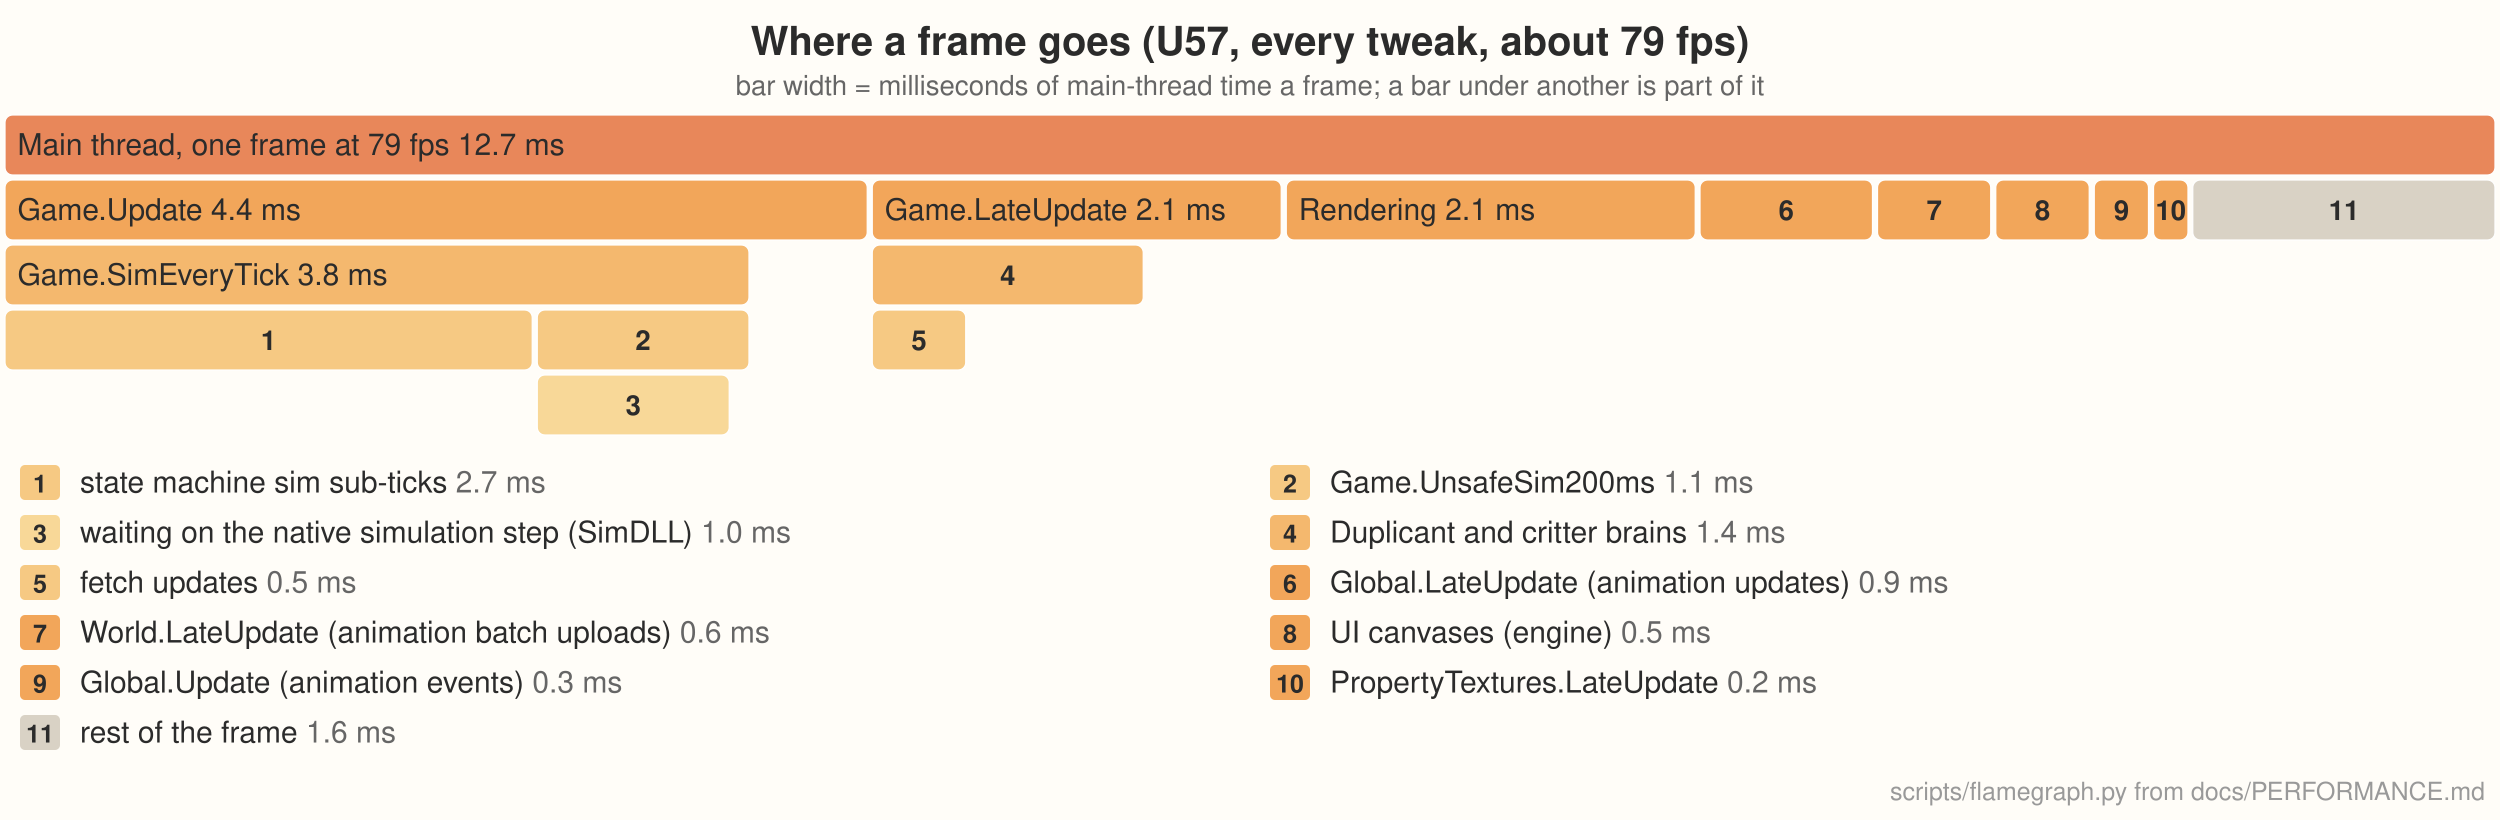
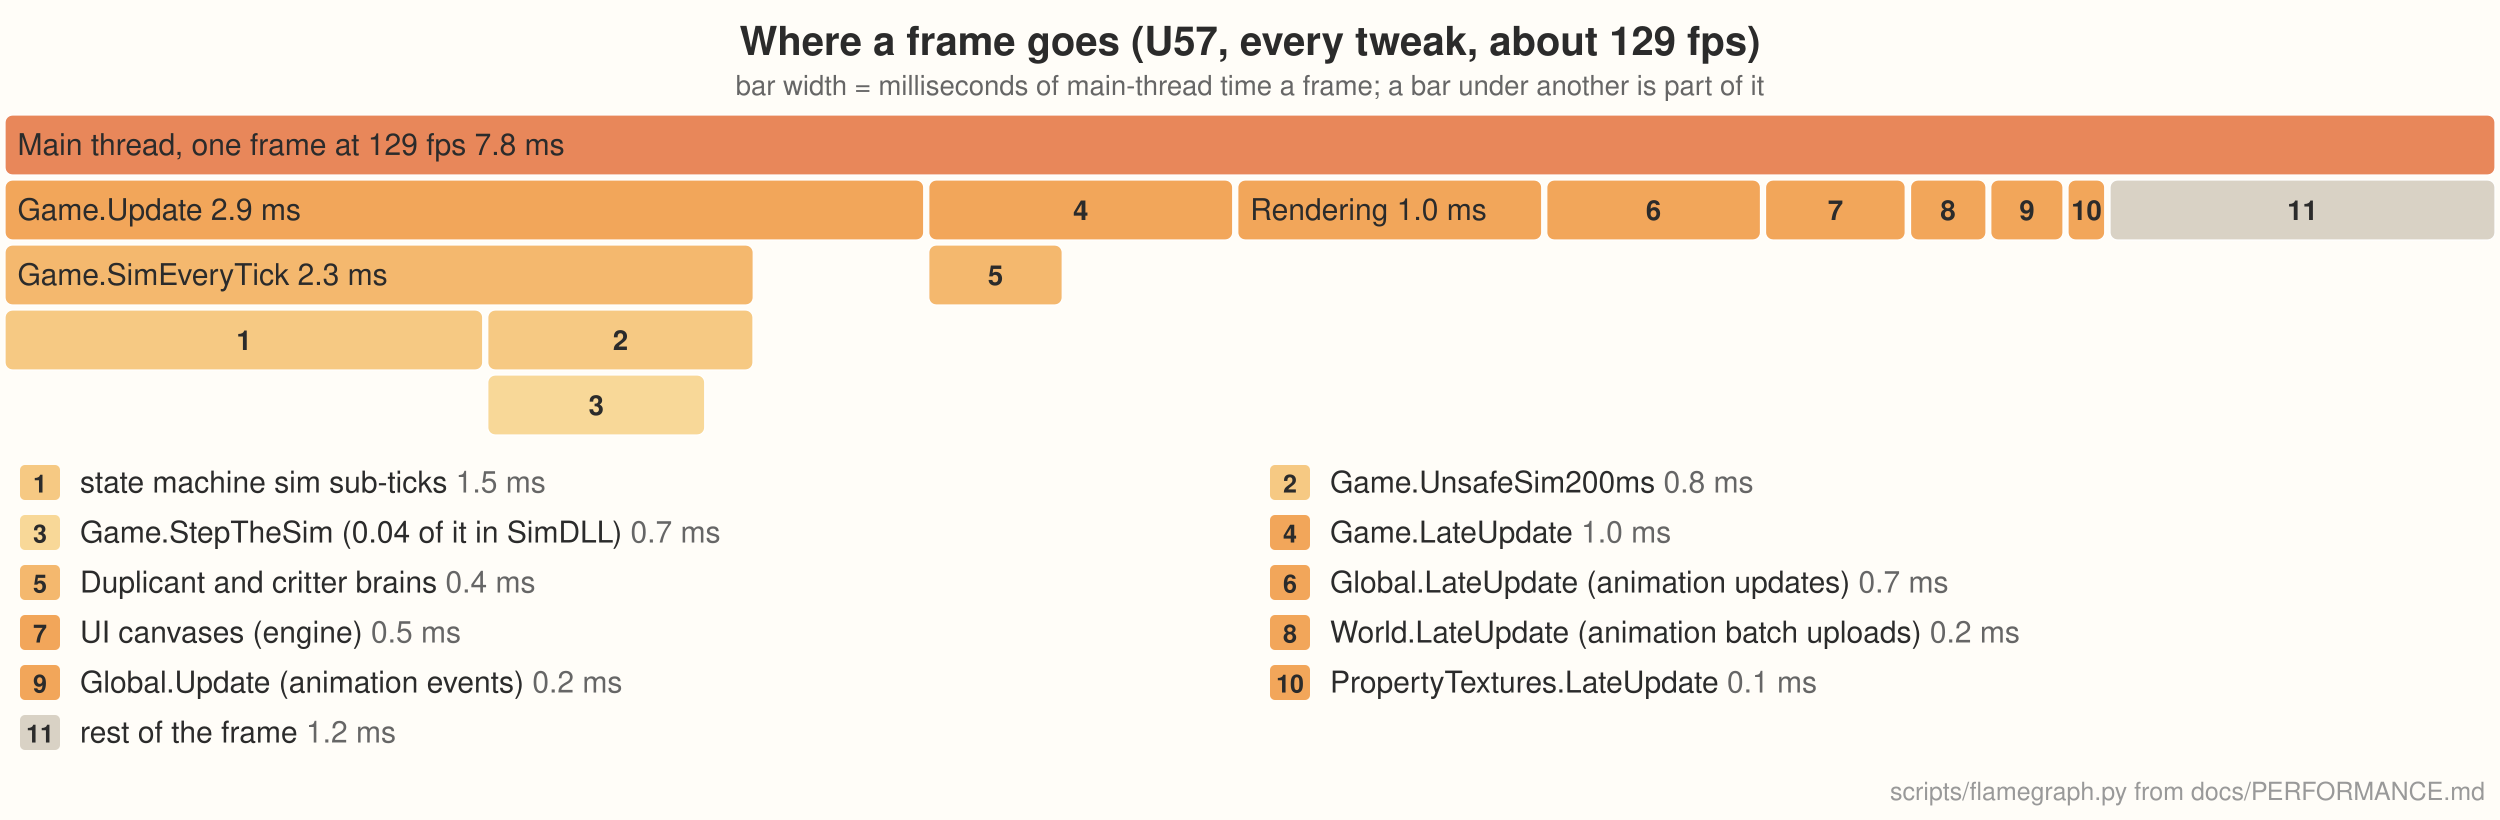
<svg xmlns="http://www.w3.org/2000/svg" width="1000" height="328" viewBox="0 0 1000 328" font-family="Segoe UI, Helvetica, Arial, sans-serif">
  <rect width="1000" height="328" fill="#fffdf8" />
-   <text x="500.0" y="22" text-anchor="middle" font-size="16" font-weight="600" fill="#2b2b2b">Where a frame goes (U57, every tweak, about 79 fps)</text>
+   <text x="500.0" y="22" text-anchor="middle" font-size="16" font-weight="600" fill="#2b2b2b">Where a frame goes (U57, every tweak, about 129 fps)</text>
  <text x="500.0" y="38" text-anchor="middle" font-size="11" fill="#666">bar width = milliseconds of main-thread time a frame; a bar under another is part of it</text>
  <g>
    <rect x="2.0" y="46" width="996.0" height="24" rx="3" fill="#e8875a" stroke="#ffffff" stroke-width="0.5" />
-     <text x="7.0" y="62.0" font-size="12" fill="#2b2b2b">Main thread, one frame at 79 fps 12.7 ms</text>
+     <text x="7.0" y="62.0" font-size="12" fill="#2b2b2b">Main thread, one frame at 129 fps 7.8 ms</text>
  </g>
  <g>
-     <rect x="2.0" y="72" width="344.9" height="24" rx="3" fill="#f2a65a" stroke="#ffffff" stroke-width="0.5" />
-     <text x="7.0" y="88.0" font-size="12" fill="#2b2b2b">Game.Update 4.4 ms</text>
+     <rect x="2.0" y="72" width="367.5" height="24" rx="3" fill="#f2a65a" stroke="#ffffff" stroke-width="0.5" />
+     <text x="7.0" y="88.0" font-size="12" fill="#2b2b2b">Game.Update 2.9 ms</text>
  </g>
  <g>
-     <rect x="2.0" y="98" width="297.6" height="24" rx="3" fill="#f4b86e" stroke="#ffffff" stroke-width="0.5" />
-     <text x="7.0" y="114.0" font-size="12" fill="#2b2b2b">Game.SimEveryTick 3.8 ms</text>
+     <rect x="2.0" y="98" width="299.3" height="24" rx="3" fill="#f4b86e" stroke="#ffffff" stroke-width="0.5" />
+     <text x="7.0" y="114.0" font-size="12" fill="#2b2b2b">Game.SimEveryTick 2.3 ms</text>
  </g>
  <g>
-     <rect x="2.0" y="124" width="210.9" height="24" rx="3" fill="#f6c983" stroke="#ffffff" stroke-width="0.5" />
-     <text x="107.4" y="140.0" text-anchor="middle" font-size="11" font-weight="600" fill="#2b2b2b">1</text>
+     <rect x="2.0" y="124" width="191.1" height="24" rx="3" fill="#f6c983" stroke="#ffffff" stroke-width="0.5" />
+     <text x="97.6" y="140.0" text-anchor="middle" font-size="11" font-weight="600" fill="#2b2b2b">1</text>
  </g>
  <g>
-     <rect x="214.9" y="124" width="84.7" height="24" rx="3" fill="#f6c983" stroke="#ffffff" stroke-width="0.5" />
-     <text x="257.2" y="140.0" text-anchor="middle" font-size="11" font-weight="600" fill="#2b2b2b">2</text>
+     <rect x="195.1" y="124" width="106.1" height="24" rx="3" fill="#f6c983" stroke="#ffffff" stroke-width="0.5" />
+     <text x="248.2" y="140.0" text-anchor="middle" font-size="11" font-weight="600" fill="#2b2b2b">2</text>
  </g>
  <g>
-     <rect x="214.9" y="150" width="76.8" height="24" rx="3" fill="#f8d898" stroke="#ffffff" stroke-width="0.5" />
-     <text x="253.3" y="166.0" text-anchor="middle" font-size="11" font-weight="600" fill="#2b2b2b">3</text>
+     <rect x="195.1" y="150" width="86.8" height="24" rx="3" fill="#f8d898" stroke="#ffffff" stroke-width="0.5" />
+     <text x="238.5" y="166.0" text-anchor="middle" font-size="11" font-weight="600" fill="#2b2b2b">3</text>
  </g>
  <g>
-     <rect x="348.9" y="72" width="163.6" height="24" rx="3" fill="#f2a65a" stroke="#ffffff" stroke-width="0.5" />
-     <text x="353.9" y="88.0" font-size="12" fill="#2b2b2b">Game.LateUpdate 2.1 ms</text>
+     <rect x="371.5" y="72" width="121.6" height="24" rx="3" fill="#f2a65a" stroke="#ffffff" stroke-width="0.5" />
+     <text x="432.3" y="88.0" text-anchor="middle" font-size="11" font-weight="600" fill="#2b2b2b">4</text>
  </g>
  <g>
-     <rect x="348.9" y="98" width="108.4" height="24" rx="3" fill="#f4b86e" stroke="#ffffff" stroke-width="0.5" />
-     <text x="403.1" y="114.0" text-anchor="middle" font-size="11" font-weight="600" fill="#2b2b2b">4</text>
+     <rect x="371.5" y="98" width="53.4" height="24" rx="3" fill="#f4b86e" stroke="#ffffff" stroke-width="0.5" />
+     <text x="398.2" y="114.0" text-anchor="middle" font-size="11" font-weight="600" fill="#2b2b2b">5</text>
  </g>
  <g>
-     <rect x="348.9" y="124" width="37.4" height="24" rx="3" fill="#f6c983" stroke="#ffffff" stroke-width="0.5" />
-     <text x="367.6" y="140.0" text-anchor="middle" font-size="11" font-weight="600" fill="#2b2b2b">5</text>
+     <rect x="495.1" y="72" width="121.6" height="24" rx="3" fill="#f2a65a" stroke="#ffffff" stroke-width="0.5" />
+     <text x="500.1" y="88.0" font-size="12" fill="#2b2b2b">Rendering 1.0 ms</text>
  </g>
  <g>
-     <rect x="514.5" y="72" width="163.6" height="24" rx="3" fill="#f2a65a" stroke="#ffffff" stroke-width="0.5" />
-     <text x="519.5" y="88.0" font-size="12" fill="#2b2b2b">Rendering 2.1 ms</text>
+     <rect x="618.7" y="72" width="85.5" height="24" rx="3" fill="#f2a65a" stroke="#ffffff" stroke-width="0.5" />
+     <text x="661.4" y="88.0" text-anchor="middle" font-size="11" font-weight="600" fill="#2b2b2b">6</text>
  </g>
  <g>
-     <rect x="680.0" y="72" width="69.0" height="24" rx="3" fill="#f2a65a" stroke="#ffffff" stroke-width="0.5" />
-     <text x="714.5" y="88.0" text-anchor="middle" font-size="11" font-weight="600" fill="#2b2b2b">6</text>
+     <rect x="706.2" y="72" width="55.9" height="24" rx="3" fill="#f2a65a" stroke="#ffffff" stroke-width="0.5" />
+     <text x="734.2" y="88.0" text-anchor="middle" font-size="11" font-weight="600" fill="#2b2b2b">7</text>
  </g>
  <g>
-     <rect x="751.0" y="72" width="45.3" height="24" rx="3" fill="#f2a65a" stroke="#ffffff" stroke-width="0.5" />
-     <text x="773.7" y="88.0" text-anchor="middle" font-size="11" font-weight="600" fill="#2b2b2b">7</text>
+     <rect x="764.2" y="72" width="30.2" height="24" rx="3" fill="#f2a65a" stroke="#ffffff" stroke-width="0.5" />
+     <text x="779.2" y="88.0" text-anchor="middle" font-size="11" font-weight="600" fill="#2b2b2b">8</text>
  </g>
  <g>
-     <rect x="798.3" y="72" width="37.4" height="24" rx="3" fill="#f2a65a" stroke="#ffffff" stroke-width="0.5" />
-     <text x="817.0" y="88.0" text-anchor="middle" font-size="11" font-weight="600" fill="#2b2b2b">8</text>
+     <rect x="796.3" y="72" width="28.9" height="24" rx="3" fill="#f2a65a" stroke="#ffffff" stroke-width="0.5" />
+     <text x="810.8" y="88.0" text-anchor="middle" font-size="11" font-weight="600" fill="#2b2b2b">9</text>
  </g>
  <g>
-     <rect x="837.7" y="72" width="21.7" height="24" rx="3" fill="#f2a65a" stroke="#ffffff" stroke-width="0.5" />
-     <text x="848.6" y="88.0" text-anchor="middle" font-size="11" font-weight="600" fill="#2b2b2b">9</text>
+     <rect x="827.2" y="72" width="14.7" height="24" rx="3" fill="#f2a65a" stroke="#ffffff" stroke-width="0.5" />
+     <text x="834.6" y="88.0" text-anchor="middle" font-size="11" font-weight="600" fill="#2b2b2b">10</text>
  </g>
  <g>
-     <rect x="861.4" y="72" width="13.8" height="24" rx="3" fill="#f2a65a" stroke="#ffffff" stroke-width="0.5" />
-     <text x="868.3" y="88.0" text-anchor="middle" font-size="11" font-weight="600" fill="#2b2b2b">10</text>
-   </g>
-   <g>
-     <rect x="877.1" y="72" width="120.9" height="24" rx="3" fill="#d9d2c5" stroke="#ffffff" stroke-width="0.5" />
-     <text x="937.6" y="88.0" text-anchor="middle" font-size="11" font-weight="600" fill="#2b2b2b">11</text>
+     <rect x="844.0" y="72" width="154.0" height="24" rx="3" fill="#d9d2c5" stroke="#ffffff" stroke-width="0.5" />
+     <text x="921.0" y="88.0" text-anchor="middle" font-size="11" font-weight="600" fill="#2b2b2b">11</text>
  </g>
  <rect x="8.0" y="186" width="16" height="14" rx="2" fill="#f6c983" />
  <text x="16.0" y="197" text-anchor="middle" font-size="10" font-weight="600" fill="#2b2b2b">1</text>
-   <text x="32.0" y="197" font-size="12" fill="#2b2b2b">state machine sim sub-ticks <tspan fill="#666">2.7 ms</tspan>
+   <text x="32.0" y="197" font-size="12" fill="#2b2b2b">state machine sim sub-ticks <tspan fill="#666">1.5 ms</tspan>
  </text>
  <rect x="508.0" y="186" width="16" height="14" rx="2" fill="#f6c983" />
  <text x="516.0" y="197" text-anchor="middle" font-size="10" font-weight="600" fill="#2b2b2b">2</text>
-   <text x="532.0" y="197" font-size="12" fill="#2b2b2b">Game.UnsafeSim200ms <tspan fill="#666">1.1 ms</tspan>
+   <text x="532.0" y="197" font-size="12" fill="#2b2b2b">Game.UnsafeSim200ms <tspan fill="#666">0.8 ms</tspan>
  </text>
  <rect x="8.0" y="206" width="16" height="14" rx="2" fill="#f8d898" />
  <text x="16.0" y="217" text-anchor="middle" font-size="10" font-weight="600" fill="#2b2b2b">3</text>
-   <text x="32.0" y="217" font-size="12" fill="#2b2b2b">waiting on the native simulation step (SimDLL) <tspan fill="#666">1.0 ms</tspan>
+   <text x="32.0" y="217" font-size="12" fill="#2b2b2b">Game.StepTheSim (0.04 of it in SimDLL) <tspan fill="#666">0.7 ms</tspan>
  </text>
-   <rect x="508.0" y="206" width="16" height="14" rx="2" fill="#f4b86e" />
+   <rect x="508.0" y="206" width="16" height="14" rx="2" fill="#f2a65a" />
  <text x="516.0" y="217" text-anchor="middle" font-size="10" font-weight="600" fill="#2b2b2b">4</text>
-   <text x="532.0" y="217" font-size="12" fill="#2b2b2b">Duplicant and critter brains <tspan fill="#666">1.4 ms</tspan>
+   <text x="532.0" y="217" font-size="12" fill="#2b2b2b">Game.LateUpdate <tspan fill="#666">1.0 ms</tspan>
  </text>
-   <rect x="8.0" y="226" width="16" height="14" rx="2" fill="#f6c983" />
+   <rect x="8.0" y="226" width="16" height="14" rx="2" fill="#f4b86e" />
  <text x="16.0" y="237" text-anchor="middle" font-size="10" font-weight="600" fill="#2b2b2b">5</text>
-   <text x="32.0" y="237" font-size="12" fill="#2b2b2b">fetch updates <tspan fill="#666">0.5 ms</tspan>
+   <text x="32.0" y="237" font-size="12" fill="#2b2b2b">Duplicant and critter brains <tspan fill="#666">0.4 ms</tspan>
  </text>
  <rect x="508.0" y="226" width="16" height="14" rx="2" fill="#f2a65a" />
  <text x="516.0" y="237" text-anchor="middle" font-size="10" font-weight="600" fill="#2b2b2b">6</text>
-   <text x="532.0" y="237" font-size="12" fill="#2b2b2b">Global.LateUpdate (animation updates) <tspan fill="#666">0.9 ms</tspan>
+   <text x="532.0" y="237" font-size="12" fill="#2b2b2b">Global.LateUpdate (animation updates) <tspan fill="#666">0.7 ms</tspan>
  </text>
  <rect x="8.0" y="246" width="16" height="14" rx="2" fill="#f2a65a" />
  <text x="16.0" y="257" text-anchor="middle" font-size="10" font-weight="600" fill="#2b2b2b">7</text>
-   <text x="32.0" y="257" font-size="12" fill="#2b2b2b">World.LateUpdate (animation batch uploads) <tspan fill="#666">0.6 ms</tspan>
+   <text x="32.0" y="257" font-size="12" fill="#2b2b2b">UI canvases (engine) <tspan fill="#666">0.5 ms</tspan>
  </text>
  <rect x="508.0" y="246" width="16" height="14" rx="2" fill="#f2a65a" />
  <text x="516.0" y="257" text-anchor="middle" font-size="10" font-weight="600" fill="#2b2b2b">8</text>
-   <text x="532.0" y="257" font-size="12" fill="#2b2b2b">UI canvases (engine) <tspan fill="#666">0.5 ms</tspan>
+   <text x="532.0" y="257" font-size="12" fill="#2b2b2b">World.LateUpdate (animation batch uploads) <tspan fill="#666">0.2 ms</tspan>
  </text>
  <rect x="8.0" y="266" width="16" height="14" rx="2" fill="#f2a65a" />
  <text x="16.0" y="277" text-anchor="middle" font-size="10" font-weight="600" fill="#2b2b2b">9</text>
-   <text x="32.0" y="277" font-size="12" fill="#2b2b2b">Global.Update (animation events) <tspan fill="#666">0.3 ms</tspan>
+   <text x="32.0" y="277" font-size="12" fill="#2b2b2b">Global.Update (animation events) <tspan fill="#666">0.2 ms</tspan>
  </text>
  <rect x="508.0" y="266" width="16" height="14" rx="2" fill="#f2a65a" />
  <text x="516.0" y="277" text-anchor="middle" font-size="10" font-weight="600" fill="#2b2b2b">10</text>
-   <text x="532.0" y="277" font-size="12" fill="#2b2b2b">PropertyTextures.LateUpdate <tspan fill="#666">0.2 ms</tspan>
+   <text x="532.0" y="277" font-size="12" fill="#2b2b2b">PropertyTextures.LateUpdate <tspan fill="#666">0.1 ms</tspan>
  </text>
  <rect x="8.0" y="286" width="16" height="14" rx="2" fill="#d9d2c5" />
  <text x="16.0" y="297" text-anchor="middle" font-size="10" font-weight="600" fill="#2b2b2b">11</text>
-   <text x="32.0" y="297" font-size="12" fill="#2b2b2b">rest of the frame <tspan fill="#666">1.6 ms</tspan>
+   <text x="32.0" y="297" font-size="12" fill="#2b2b2b">rest of the frame <tspan fill="#666">1.2 ms</tspan>
  </text>
  <text x="994" y="320" text-anchor="end" font-size="10" fill="#999">scripts/flamegraph.py from docs/PERFORMANCE.md</text>
</svg>
